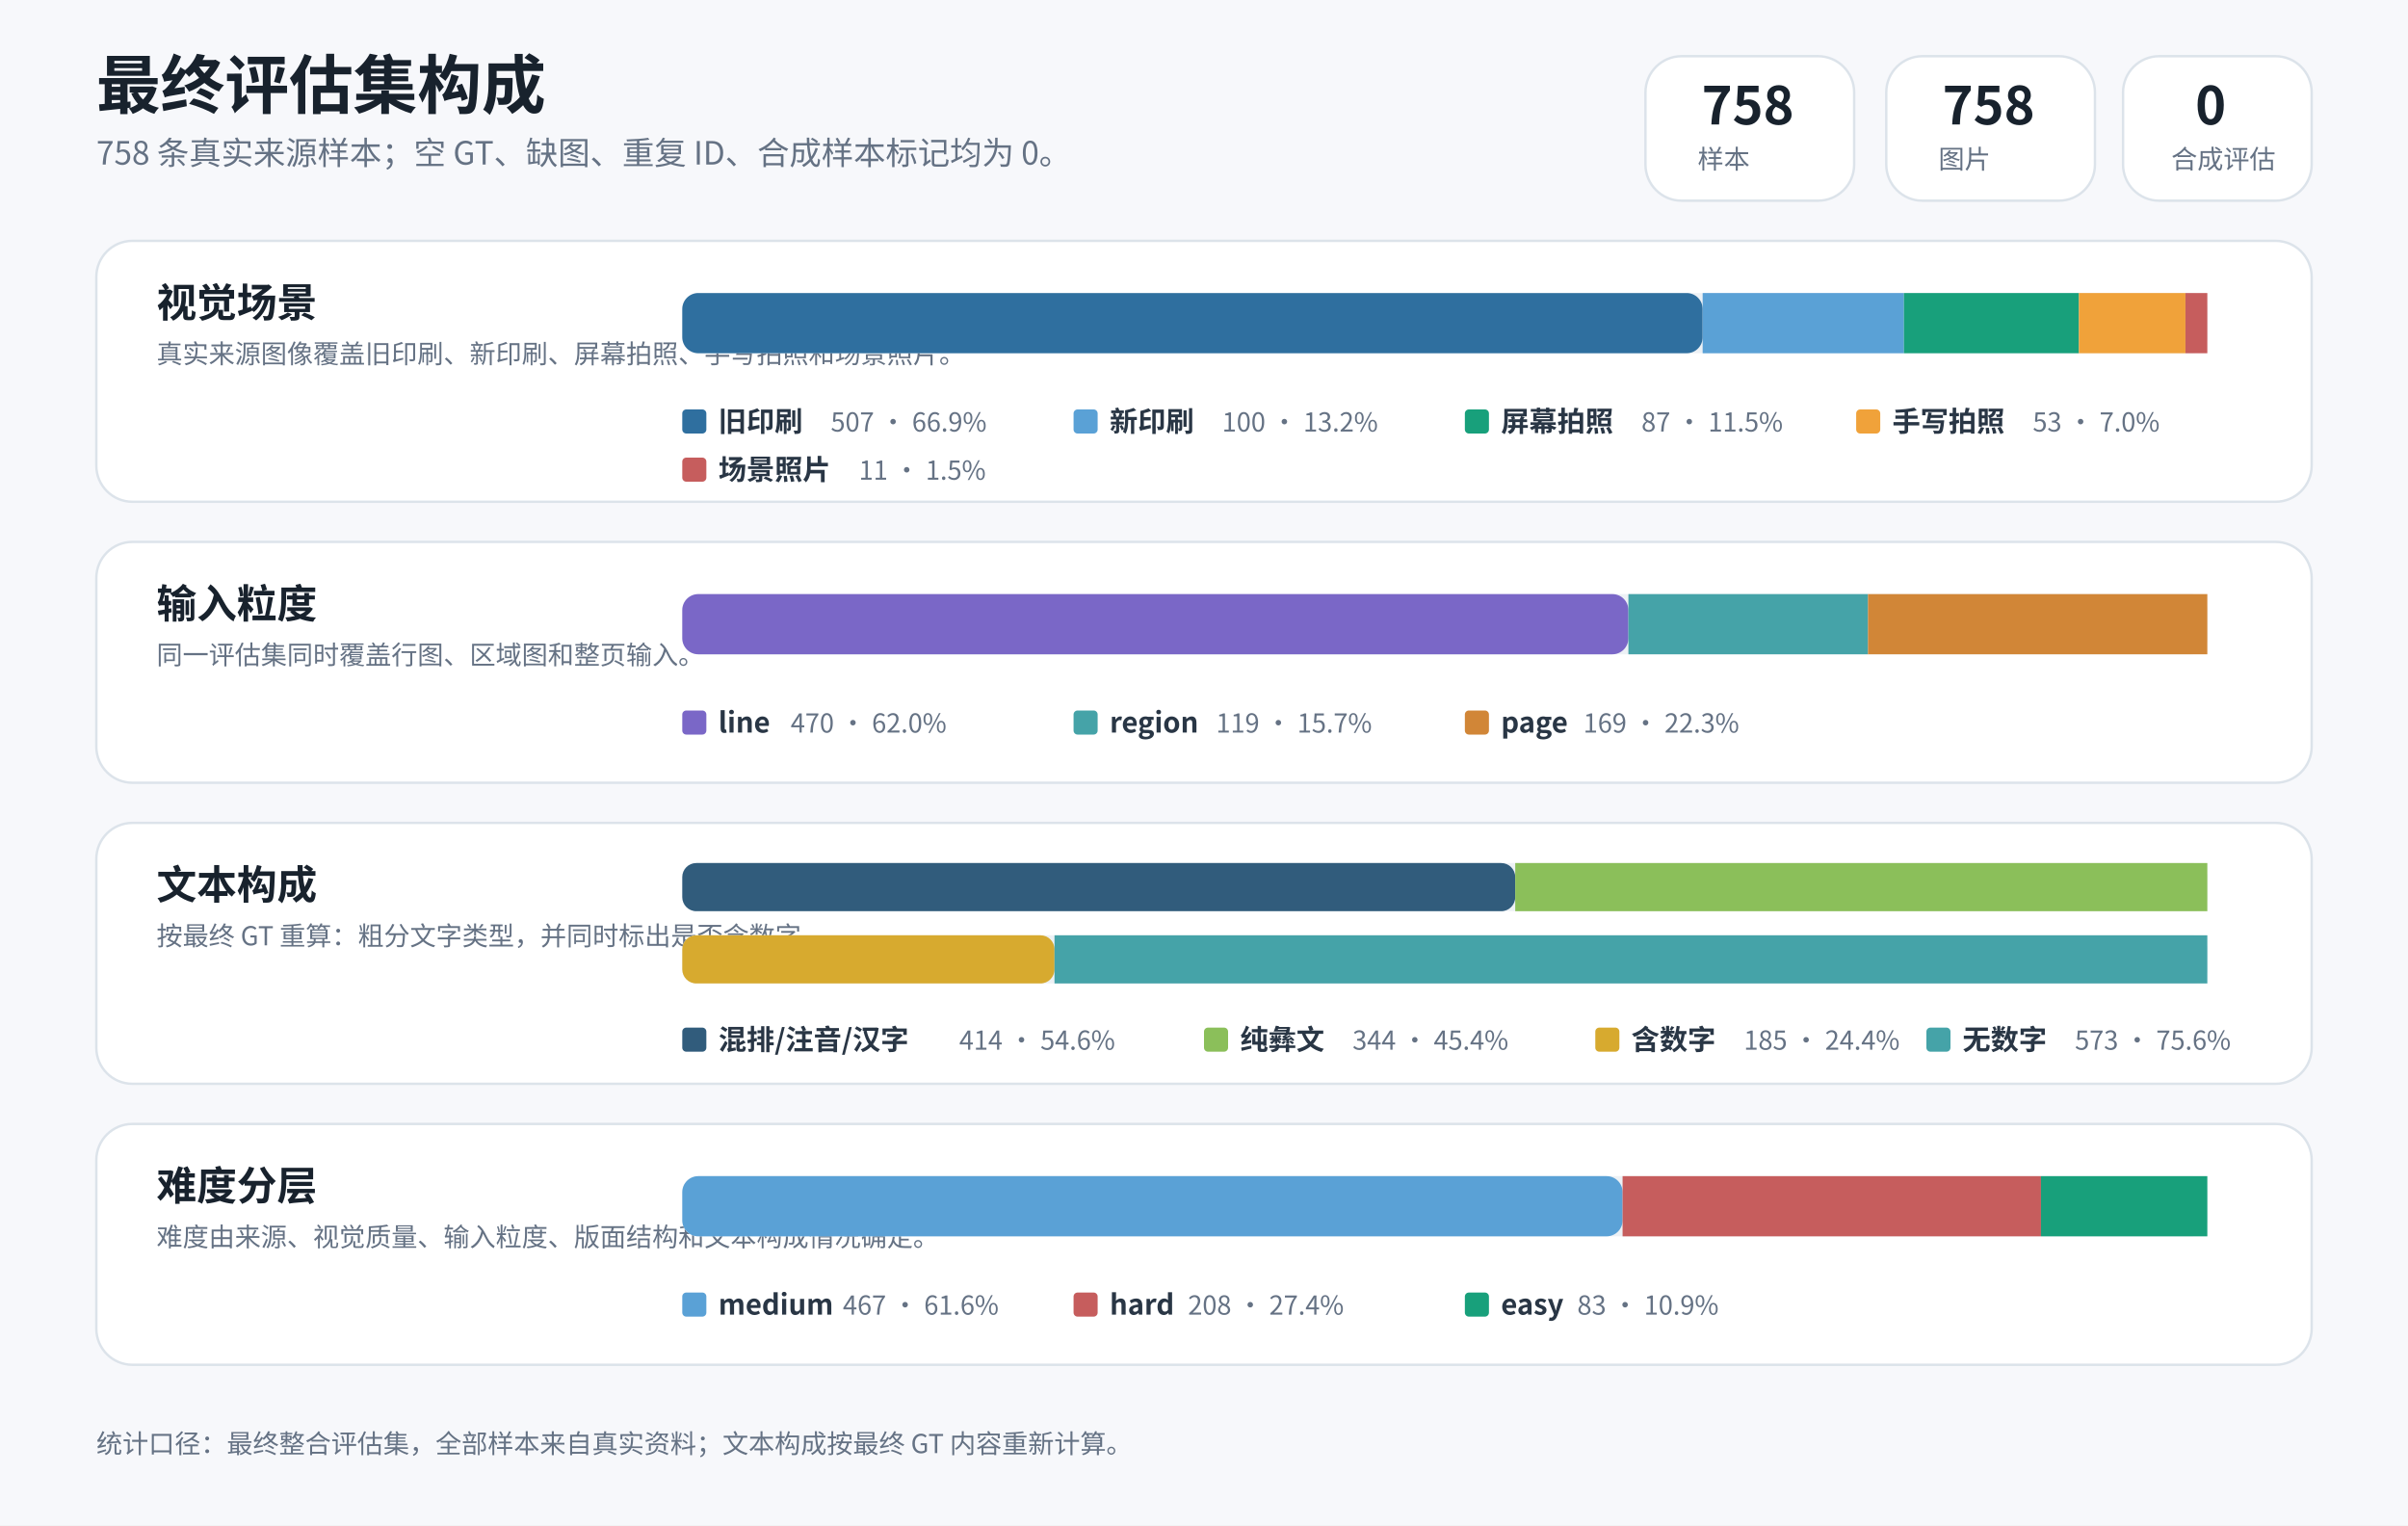
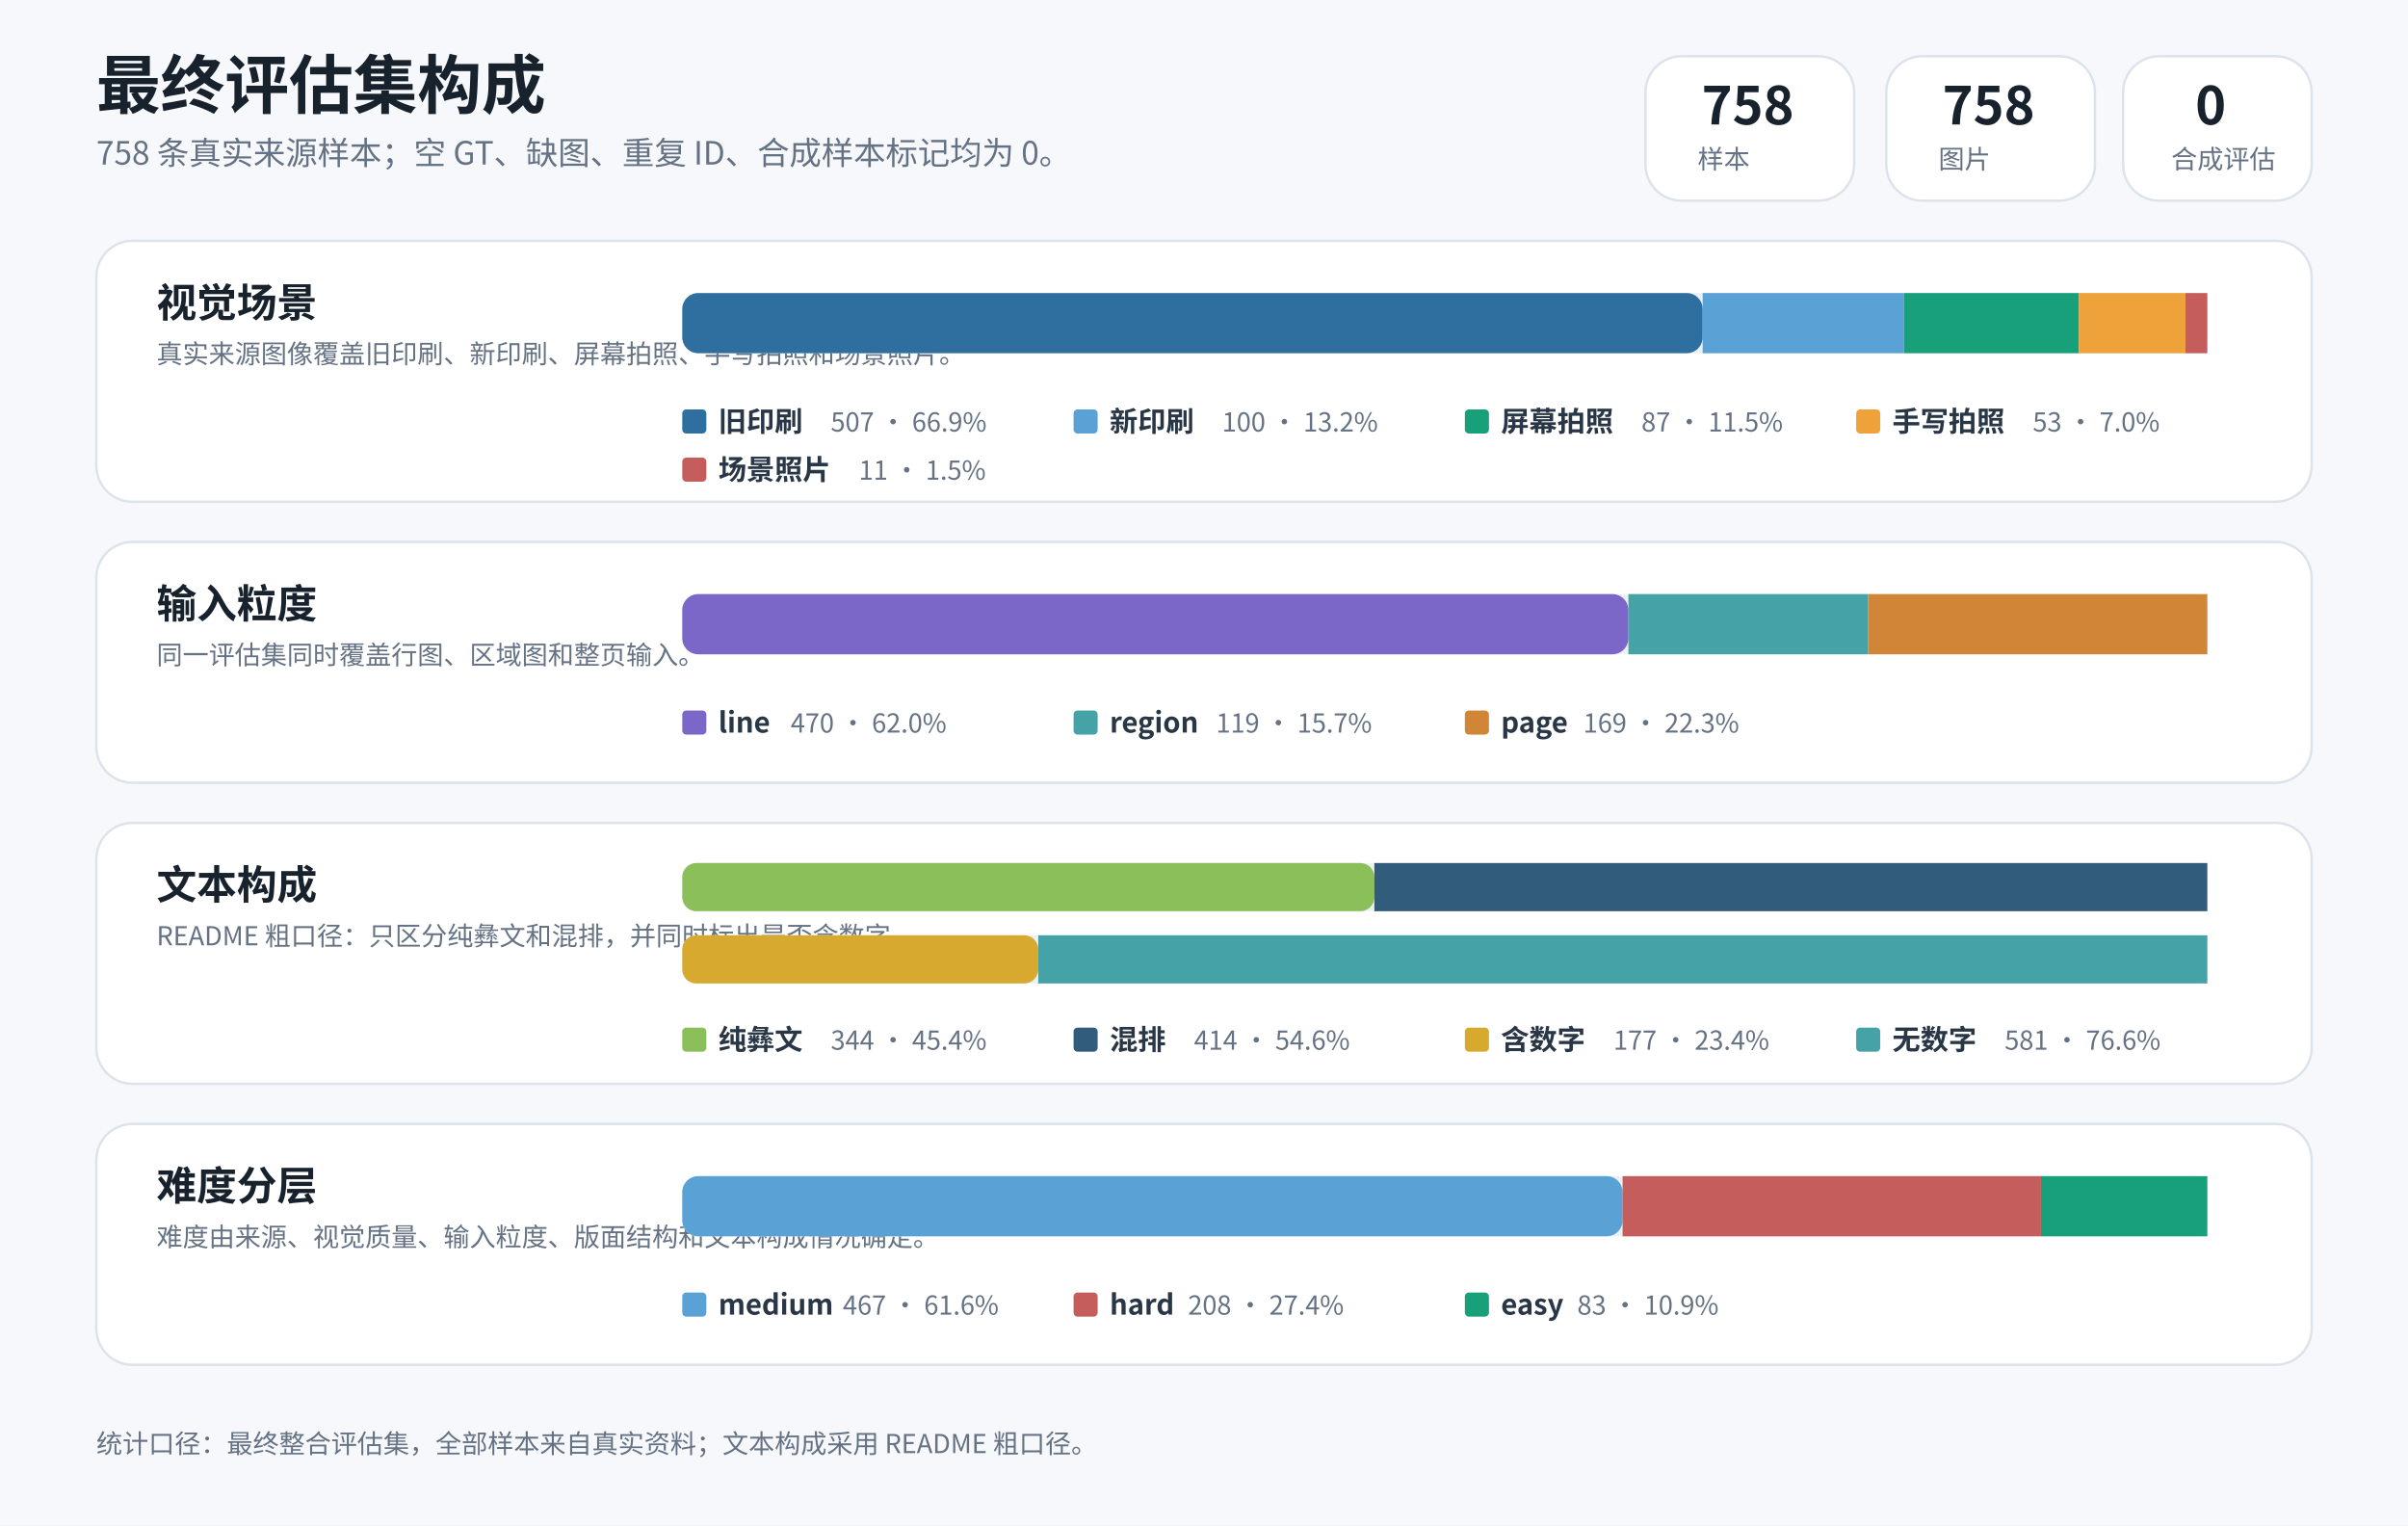
<svg xmlns="http://www.w3.org/2000/svg" width="1200" height="760" viewBox="0 0 1200 760" role="img" aria-labelledby="title desc">
  <style>
    text{font-family:-apple-system,BlinkMacSystemFont,"Segoe UI","Noto Sans CJK SC","PingFang SC","Microsoft YaHei",Arial,sans-serif}
    .bg{fill:#f7f8fb}
    .ink{fill:#18222d}
    .muted{fill:#657284}
    .title{font-size:32px;font-weight:780}
    .sub{font-size:16px}
    .panel{fill:#fff;stroke:#dce3ea;stroke-width:1.2;rx:18}
    .row-title{font-size:20px;font-weight:760;fill:#18222d}
    .row-note{font-size:13px;fill:#657284}
    .bar-bg{fill:#edf1f5}
    .legend{font-size:14px;fill:#293645;font-weight:650}
    .count{font-size:13px;fill:#657284}
    .metric{font-size:26px;font-weight:800;fill:#18222d}
    .metric-label{font-size:13px;fill:#657284}
    .c1{fill:#2f6f9f}.c2{fill:#5aa1d6}.c3{fill:#18a07b}.c4{fill:#f0a23a}.c5{fill:#c65d5d}
    .c6{fill:#7a67c7}.c7{fill:#45a3a8}.c8{fill:#d18637}
    .c9{fill:#315c7c}.c10{fill:#8bbf5a}.c11{fill:#d7aa2f}.c12{fill:#9a6a4f}.c13{fill:#687587}
  </style>
  <rect class="bg" width="1200" height="760" />
  <text id="title-text" class="title ink" x="48" y="54">最终评估集构成</text>
  <text class="sub muted" x="48" y="82">758 条真实来源样本；空 GT、缺图、重复 ID、合成样本标记均为 0。</text>
  <rect class="panel" x="820" y="28" width="104" height="72" />
  <text class="metric" x="848" y="62">758</text>
  <text class="metric-label" x="846" y="84">样本</text>
  <rect class="panel" x="940" y="28" width="104" height="72" />
  <text class="metric" x="968" y="62">758</text>
  <text class="metric-label" x="966" y="84">图片</text>
  <rect class="panel" x="1058" y="28" width="94" height="72" />
  <text class="metric" x="1094" y="62">0</text>
  <text class="metric-label" x="1082" y="84">合成评估</text>
  <rect class="panel" x="48" y="120" width="1104" height="130" />
  <text class="row-title" x="78" y="158">视觉场景</text>
  <text class="row-note" x="78" y="181">真实来源图像覆盖旧印刷、新印刷、屏幕拍照、手写拍照和场景照片。</text>
  <rect class="bar-bg" x="340" y="146" width="760" height="30" rx="8" />
  <rect class="c1" x="340" y="146" width="508.5" height="30" rx="8" />
  <rect class="c2" x="848.5" y="146" width="100.3" height="30" />
  <rect class="c3" x="948.8" y="146" width="87.2" height="30" />
  <rect class="c4" x="1036" y="146" width="53.1" height="30" />
  <rect class="c5" x="1089.1" y="146" width="10.9" height="30" />
  <rect class="c1" x="340" y="204" width="12" height="12" rx="2" />
  <text class="legend" x="358" y="215">旧印刷</text>
  <text class="count" x="414" y="215">507 · 66.9%</text>
  <rect class="c2" x="535" y="204" width="12" height="12" rx="2" />
  <text class="legend" x="553" y="215">新印刷</text>
  <text class="count" x="609" y="215">100 · 13.2%</text>
  <rect class="c3" x="730" y="204" width="12" height="12" rx="2" />
  <text class="legend" x="748" y="215">屏幕拍照</text>
  <text class="count" x="818" y="215">87 · 11.5%</text>
  <rect class="c4" x="925" y="204" width="12" height="12" rx="2" />
  <text class="legend" x="943" y="215">手写拍照</text>
  <text class="count" x="1013" y="215">53 · 7.0%</text>
  <rect class="c5" x="340" y="228" width="12" height="12" rx="2" />
  <text class="legend" x="358" y="239">场景照片</text>
  <text class="count" x="428" y="239">11 · 1.5%</text>
  <rect class="panel" x="48" y="270" width="1104" height="120" />
  <text class="row-title" x="78" y="308">输入粒度</text>
  <text class="row-note" x="78" y="331">同一评估集同时覆盖行图、区域图和整页输入。</text>
  <rect class="bar-bg" x="340" y="296" width="760" height="30" rx="8" />
  <rect class="c6" x="340" y="296" width="471.5" height="30" rx="8" />
  <rect class="c7" x="811.5" y="296" width="119.4" height="30" />
  <rect class="c8" x="930.9" y="296" width="169.1" height="30" />
  <rect class="c6" x="340" y="354" width="12" height="12" rx="2" />
  <text class="legend" x="358" y="365">line</text>
  <text class="count" x="394" y="365">470 · 62.0%</text>
  <rect class="c7" x="535" y="354" width="12" height="12" rx="2" />
  <text class="legend" x="553" y="365">region</text>
  <text class="count" x="606" y="365">119 · 15.7%</text>
  <rect class="c8" x="730" y="354" width="12" height="12" rx="2" />
  <text class="legend" x="748" y="365">page</text>
  <text class="count" x="789" y="365">169 · 22.3%</text>
  <rect class="panel" x="48" y="410" width="1104" height="130" />
  <text class="row-title" x="78" y="448">文本构成</text>
-   <text class="row-note" x="78" y="471">按最终 GT 重算：粗分文字类型，并同时标出是否含数字。</text>
+   <text class="row-note" x="78" y="471">README 粗口径：只区分纯彝文和混排，并同时标出是否含数字。</text>
  <rect class="bar-bg" x="340" y="430" width="760" height="24" rx="7" />
-   <rect class="c9" x="340" y="430" width="415.1" height="24" rx="7" />
-   <rect class="c10" x="755.1" y="430" width="344.9" height="24" />
+   <rect class="c10" x="340" y="430" width="344.9" height="24" rx="7" />
+   <rect class="c9" x="684.9" y="430" width="415.1" height="24" />
  <rect class="bar-bg" x="340" y="466" width="760" height="24" rx="7" />
-   <rect class="c11" x="340" y="466" width="185.5" height="24" rx="7" />
-   <rect class="c7" x="525.5" y="466" width="574.5" height="24" />
-   <rect class="c9" x="340" y="512" width="12" height="12" rx="2" />
-   <text class="legend" x="358" y="523">混排/注音/汉字</text>
-   <text class="count" x="478" y="523">414 · 54.6%</text>
-   <rect class="c10" x="600" y="512" width="12" height="12" rx="2" />
-   <text class="legend" x="618" y="523">纯彝文</text>
-   <text class="count" x="674" y="523">344 · 45.4%</text>
-   <rect class="c11" x="795" y="512" width="12" height="12" rx="2" />
-   <text class="legend" x="813" y="523">含数字</text>
-   <text class="count" x="869" y="523">185 · 24.4%</text>
-   <rect class="c7" x="960" y="512" width="12" height="12" rx="2" />
-   <text class="legend" x="978" y="523">无数字</text>
-   <text class="count" x="1034" y="523">573 · 75.6%</text>
+   <rect class="c11" x="340" y="466" width="177.4" height="24" rx="7" />
+   <rect class="c7" x="517.4" y="466" width="582.6" height="24" />
+   <rect class="c10" x="340" y="512" width="12" height="12" rx="2" />
+   <text class="legend" x="358" y="523">纯彝文</text>
+   <text class="count" x="414" y="523">344 · 45.4%</text>
+   <rect class="c9" x="535" y="512" width="12" height="12" rx="2" />
+   <text class="legend" x="553" y="523">混排</text>
+   <text class="count" x="595" y="523">414 · 54.6%</text>
+   <rect class="c11" x="730" y="512" width="12" height="12" rx="2" />
+   <text class="legend" x="748" y="523">含数字</text>
+   <text class="count" x="804" y="523">177 · 23.4%</text>
+   <rect class="c7" x="925" y="512" width="12" height="12" rx="2" />
+   <text class="legend" x="943" y="523">无数字</text>
+   <text class="count" x="999" y="523">581 · 76.6%</text>
  <rect class="panel" x="48" y="560" width="1104" height="120" />
  <text class="row-title" x="78" y="598">难度分层</text>
  <text class="row-note" x="78" y="621">难度由来源、视觉质量、输入粒度、版面结构和文本构成情况确定。</text>
  <rect class="bar-bg" x="340" y="586" width="760" height="30" rx="8" />
  <rect class="c2" x="340" y="586" width="468.6" height="30" rx="8" />
  <rect class="c5" x="808.6" y="586" width="208.5" height="30" />
  <rect class="c3" x="1017.1" y="586" width="82.9" height="30" />
  <rect class="c2" x="340" y="644" width="12" height="12" rx="2" />
  <text class="legend" x="358" y="655">medium</text>
  <text class="count" x="420" y="655">467 · 61.6%</text>
  <rect class="c5" x="535" y="644" width="12" height="12" rx="2" />
  <text class="legend" x="553" y="655">hard</text>
  <text class="count" x="592" y="655">208 · 27.4%</text>
  <rect class="c3" x="730" y="644" width="12" height="12" rx="2" />
  <text class="legend" x="748" y="655">easy</text>
  <text class="count" x="786" y="655">83 · 10.9%</text>
-   <text class="row-note" x="48" y="724">统计口径：最终整合评估集，全部样本来自真实资料；文本构成按最终 GT 内容重新计算。</text>
+   <text class="row-note" x="48" y="724">统计口径：最终整合评估集，全部样本来自真实资料；文本构成采用 README 粗口径。</text>
</svg>
